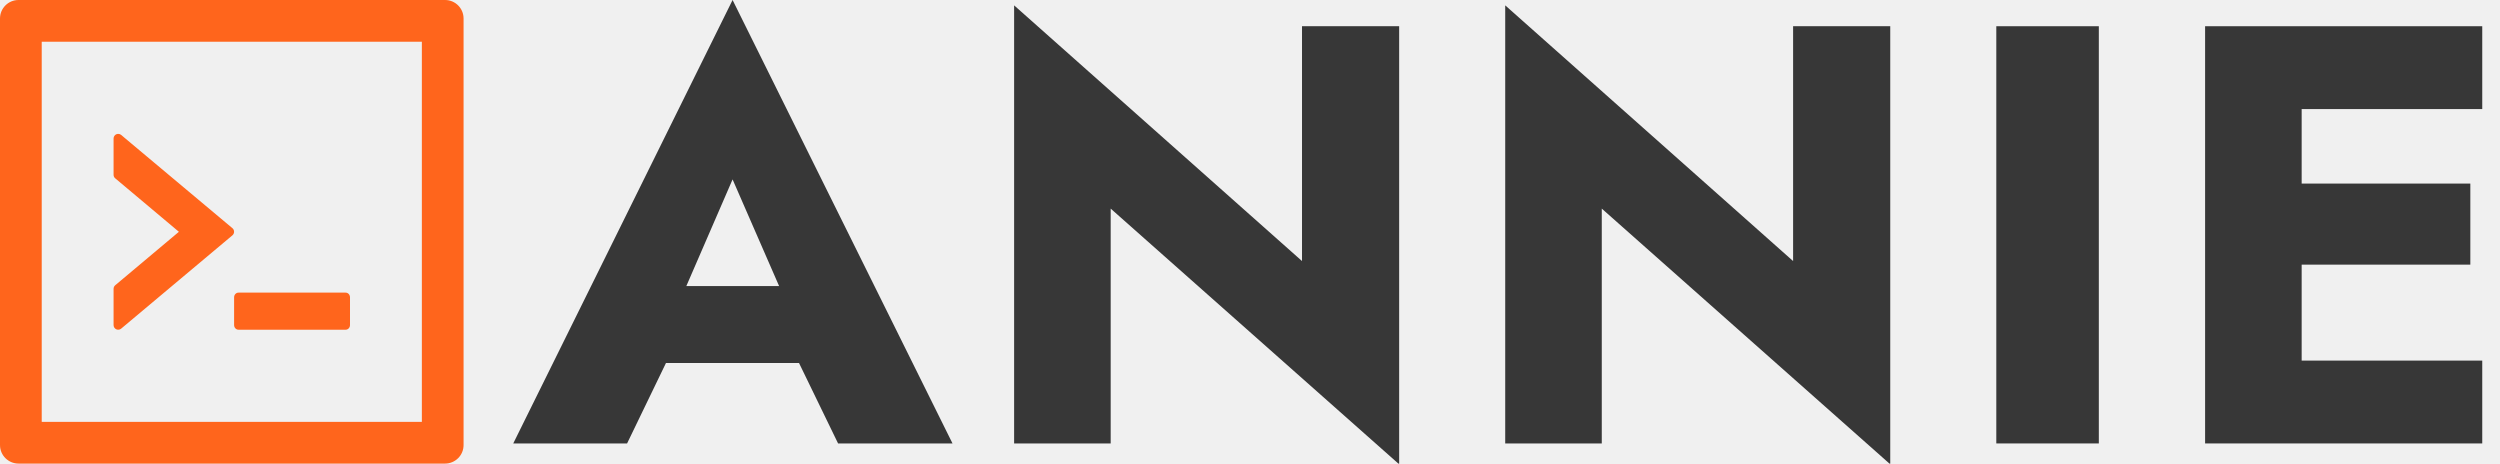
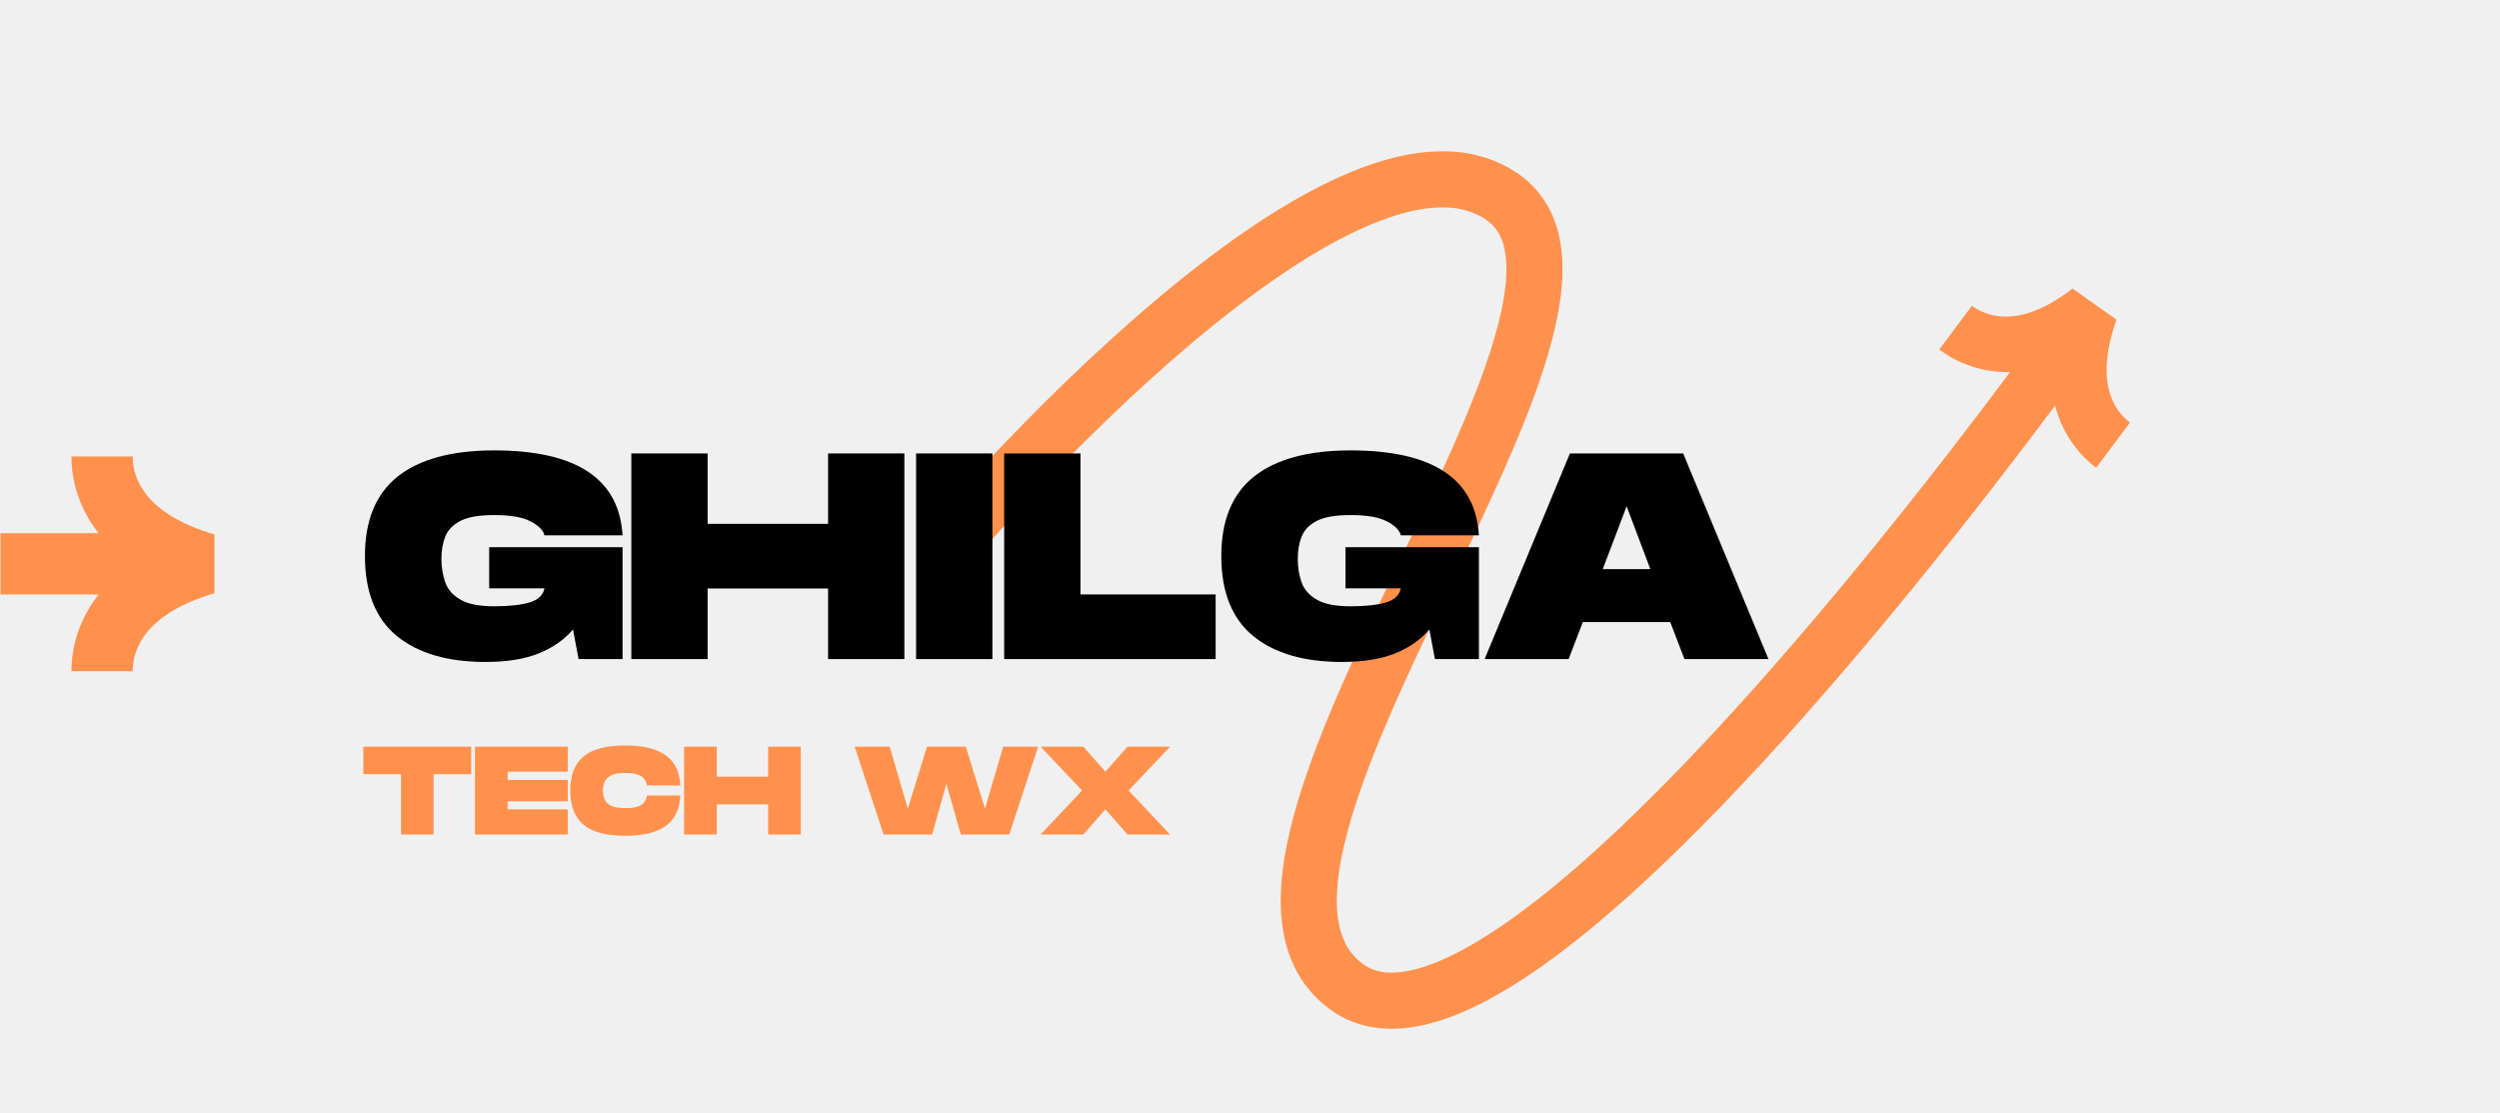
- <svg xmlns="http://www.w3.org/2000/svg" width="151" height="28" viewBox="0 0 151 28" fill="none">
-   <g clip-path="url(#clip0_1_2)">
-     <path d="M37.66 21.924H50.98L50.584 17.28H38.092L37.66 21.924ZM44.248 10.836L47.812 19.008L47.596 20.556L50.62 26.784H57.532L44.248 0L31 26.784H37.876L41.008 20.304L40.72 18.972L44.248 10.836Z" fill="#373737" />
-     <path d="M78.641 1.584V15.768L61.253 0.324V26.784H67.085V12.6L84.509 28.044V1.584H78.641Z" fill="#373737" />
-     <path d="M108.303 1.584V15.768L90.915 0.324V26.784H96.747V12.6L114.171 28.044V1.584H108.303Z" fill="#373737" />
-     <path d="M120.577 1.584V26.784H126.769V1.584H120.577Z" fill="#373737" />
-     <path d="M137.22 26.784H149.928V21.78H137.22V26.784ZM137.22 6.588H149.928V1.584H137.22V6.588ZM137.22 15.984H149.208V11.088H137.22V15.984ZM133.188 1.584V26.784H139.02V1.584H133.188Z" fill="#373737" />
-     <path d="M14.14 19.635C14.14 19.789 14.259 19.915 14.402 19.915H20.878C21.021 19.915 21.14 19.789 21.14 19.635V17.955C21.14 17.801 21.021 17.675 20.878 17.675H14.402C14.259 17.675 14.14 17.801 14.14 17.955V19.635ZM7.319 19.849L14.039 14.213C14.171 14.101 14.171 13.895 14.039 13.783L7.319 8.152C7.278 8.117 7.228 8.095 7.176 8.088C7.123 8.081 7.069 8.089 7.021 8.111C6.973 8.134 6.932 8.17 6.903 8.215C6.875 8.26 6.86 8.312 6.86 8.365V10.559C6.86 10.643 6.895 10.72 6.962 10.773L10.805 14L6.962 17.227C6.93 17.253 6.905 17.286 6.887 17.323C6.87 17.36 6.861 17.4 6.86 17.441V19.635C6.86 19.873 7.136 20.003 7.319 19.849ZM26.88 0H1.12C0.5 0 0 0.5 0 1.12V26.88C0 27.5 0.5 28 1.12 28H26.88C27.5 28 28 27.5 28 26.88V1.12C28 0.5 27.5 0 26.88 0ZM25.48 25.48H2.52V2.52H25.48V25.48Z" fill="#FF651C" />
-   </g>
+ <svg xmlns="http://www.w3.org/2000/svg" width="290" zoomAndPan="magnify" viewBox="0 0 217.5 96.75" height="129" preserveAspectRatio="xMidYMid meet" version="1.0">
  <defs>
-     <clipPath id="clip0_1_2">
-       <rect width="151" height="28" fill="white" />
+     <g />
+     <clipPath id="94a41c3fae">
+       <path d="M 82 13 L 186 13 L 186 90 L 82 90 Z M 82 13 " clip-rule="nonzero" />
+     </clipPath>
+     <clipPath id="26300ed73a">
+       <path d="M 77.223 24.297 L 177.551 -0.02 L 194.996 71.953 L 94.668 96.27 Z M 77.223 24.297 " clip-rule="nonzero" />
+     </clipPath>
+     <clipPath id="e5d4d7929f">
+       <path d="M 77.223 24.297 L 177.551 -0.02 L 194.996 71.953 L 94.668 96.27 Z M 77.223 24.297 " clip-rule="nonzero" />
+     </clipPath>
+     <clipPath id="33a1c2c76e">
+       <path d="M 0.031 39.715 L 18.734 39.715 L 18.734 58.414 L 0.031 58.414 Z M 0.031 39.715 " clip-rule="nonzero" />
    </clipPath>
  </defs>
+   <g clip-path="url(#94a41c3fae)">
+     <g clip-path="url(#26300ed73a)">
+       <g clip-path="url(#e5d4d7929f)">
+         <path fill="#ff914d" d="M 183.574 34.012 C 183.949 35.434 184.734 36.281 185.383 36.758 C 184.406 38.078 183.426 39.391 182.441 40.699 C 181.367 39.895 179.621 38.18 178.859 35.293 C 177.051 37.715 175.219 40.117 173.367 42.508 C 171.25 45.234 169.105 47.938 166.926 50.621 C 164.746 53.301 162.535 55.957 160.281 58.582 C 158.027 61.207 155.73 63.801 153.383 66.352 C 151.027 68.902 148.621 71.406 146.129 73.848 C 143.637 76.285 141.059 78.656 138.328 80.898 C 135.594 83.129 132.727 85.262 129.461 87.016 C 127.824 87.879 126.078 88.652 124.105 89.133 C 123.117 89.363 122.066 89.516 120.953 89.5 C 120.398 89.496 119.828 89.434 119.254 89.332 C 118.68 89.219 118.105 89.051 117.547 88.824 C 116.992 88.59 116.457 88.301 115.961 87.965 C 115.516 87.617 115.059 87.301 114.66 86.883 C 114.238 86.5 113.887 86.043 113.531 85.594 C 113.375 85.355 113.219 85.113 113.066 84.875 C 112.988 84.754 112.922 84.629 112.859 84.504 L 112.668 84.125 C 112.18 83.117 111.852 82.055 111.688 81.027 L 111.617 80.637 L 111.578 80.254 C 111.551 80 111.52 79.742 111.5 79.492 C 111.488 78.992 111.449 78.484 111.473 78 C 111.516 76.035 111.82 74.18 112.238 72.395 C 112.656 70.613 113.184 68.895 113.766 67.211 C 114.934 63.852 116.312 60.633 117.742 57.469 C 119.176 54.301 120.676 51.191 122.156 48.098 C 123.641 45.004 125.109 41.922 126.477 38.828 C 127.836 35.734 129.117 32.617 130.039 29.5 C 130.496 27.945 130.855 26.391 131.027 24.895 L 131.098 24.062 L 131.102 23.797 C 131.105 23.617 131.113 23.438 131.113 23.262 L 131.09 22.746 C 131.043 22.074 130.93 21.449 130.738 20.918 C 130.535 20.395 130.266 19.969 129.914 19.605 C 129.824 19.52 129.746 19.418 129.633 19.344 L 129.48 19.223 C 129.426 19.184 129.383 19.137 129.312 19.098 C 129.184 19.02 129.055 18.941 128.93 18.855 L 128.523 18.652 C 127.977 18.398 127.383 18.227 126.746 18.125 C 126.109 18.023 125.426 18.027 124.727 18.078 C 123.32 18.184 121.84 18.582 120.375 19.109 C 118.91 19.656 117.457 20.348 116.027 21.121 C 113.172 22.684 110.422 24.578 107.762 26.605 C 105.098 28.641 102.527 30.82 100.02 33.09 C 97.516 35.363 95.078 37.719 92.699 40.141 C 91.512 41.348 90.34 42.574 89.18 43.812 C 88.602 44.434 88.031 45.059 87.461 45.684 C 86.898 46.309 86.324 46.949 85.793 47.562 L 82.09 44.383 C 82.688 43.695 83.258 43.059 83.844 42.41 C 84.43 41.762 85.02 41.121 85.613 40.484 C 86.797 39.215 88 37.957 89.219 36.719 C 91.656 34.238 94.16 31.82 96.746 29.477 C 99.328 27.133 102 24.867 104.797 22.727 C 107.598 20.594 110.52 18.574 113.691 16.836 C 115.281 15.973 116.934 15.184 118.688 14.531 C 120.453 13.895 122.316 13.371 124.34 13.211 C 125.352 13.141 126.395 13.133 127.457 13.297 C 128.52 13.461 129.59 13.766 130.598 14.234 C 130.848 14.359 131.098 14.48 131.34 14.613 L 132.047 15.059 C 132.164 15.125 132.281 15.223 132.402 15.312 L 132.75 15.59 C 132.988 15.766 133.199 15.988 133.414 16.203 C 134.262 17.066 134.906 18.137 135.312 19.219 C 135.707 20.305 135.887 21.387 135.961 22.426 L 135.992 23.199 C 135.996 23.453 135.984 23.699 135.98 23.953 L 135.969 24.328 L 135.941 24.691 L 135.879 25.422 C 135.656 27.34 135.23 29.141 134.719 30.879 C 133.688 34.352 132.344 37.602 130.941 40.797 C 129.531 43.984 128.043 47.105 126.559 50.207 C 125.074 53.305 123.59 56.387 122.188 59.48 C 120.789 62.57 119.465 65.68 118.379 68.809 C 117.836 70.371 117.359 71.941 116.992 73.504 C 116.621 75.062 116.383 76.617 116.355 78.09 C 116.332 78.461 116.367 78.812 116.371 79.172 C 116.383 79.348 116.406 79.516 116.422 79.688 L 116.449 79.945 L 116.496 80.191 C 116.598 80.859 116.801 81.453 117.055 81.988 L 117.152 82.184 C 117.184 82.254 117.215 82.32 117.258 82.375 C 117.34 82.496 117.418 82.617 117.492 82.738 C 117.676 82.957 117.84 83.191 118.059 83.383 C 118.25 83.598 118.512 83.758 118.734 83.949 C 118.949 84.094 119.176 84.211 119.41 84.316 C 119.648 84.41 119.902 84.484 120.168 84.539 C 120.441 84.586 120.727 84.617 121.027 84.621 C 121.633 84.629 122.297 84.543 122.98 84.383 C 124.352 84.055 125.781 83.445 127.172 82.703 C 129.969 81.207 132.656 79.234 135.234 77.125 C 137.812 75.004 140.297 72.723 142.715 70.355 C 145.137 67.992 147.488 65.543 149.793 63.043 C 152.098 60.543 154.359 57.992 156.578 55.402 C 158.801 52.816 160.984 50.195 163.137 47.543 C 165.293 44.891 167.414 42.215 169.512 39.516 C 171.344 37.148 173.16 34.77 174.949 32.371 C 171.973 32.441 169.855 31.211 168.785 30.406 C 169.738 29.141 170.684 27.875 171.625 26.602 C 172.27 27.078 173.305 27.59 174.762 27.543 C 176.211 27.496 178.102 26.879 180.379 25.105 L 184.207 27.805 C 183.23 30.609 183.199 32.586 183.574 34.012 Z M 183.574 34.012 " fill-opacity="1" fill-rule="nonzero" />
+       </g>
+     </g>
+   </g>
+   <g clip-path="url(#33a1c2c76e)">
+     <path fill="#ff914d" d="M 18.668 46.496 L 18.668 51.613 C 12.473 53.426 11.547 56.641 11.547 58.395 L 6.215 58.395 C 6.215 56.93 6.555 54.277 8.59 51.719 L 0.039 51.719 L 0.039 46.391 L 8.59 46.391 C 6.555 43.832 6.215 41.18 6.215 39.715 L 11.547 39.715 C 11.547 41.469 12.473 44.684 18.668 46.496 Z M 18.668 46.496 " fill-opacity="1" fill-rule="nonzero" />
+   </g>
+   <g fill="#000000" fill-opacity="1">
+     <g transform="translate(31.51238, 57.3406)">
+       <g>
+         <path d="M 10.734 0.25 C 7.441 0.25 4.867 -0.504 3.016 -2.016 C 1.172 -3.535 0.25 -5.852 0.25 -8.969 C 0.25 -12.07 1.203 -14.379 3.109 -15.891 C 5.023 -17.398 7.82 -18.156 11.5 -18.156 C 18.656 -18.156 22.379 -15.691 22.672 -10.766 L 15.875 -10.766 C 15.758 -11.223 15.352 -11.629 14.656 -11.984 C 13.969 -12.348 12.914 -12.531 11.5 -12.531 C 10.188 -12.531 9.203 -12.359 8.547 -12.016 C 7.891 -11.672 7.453 -11.211 7.234 -10.641 C 7.016 -10.078 6.906 -9.438 6.906 -8.719 C 6.906 -8 7.016 -7.32 7.234 -6.688 C 7.453 -6.062 7.895 -5.555 8.562 -5.172 C 9.227 -4.785 10.207 -4.594 11.5 -4.594 C 12.781 -4.594 13.801 -4.703 14.562 -4.922 C 15.32 -5.148 15.758 -5.562 15.875 -6.156 L 11.062 -6.156 L 11.062 -9.734 L 22.672 -9.734 L 22.672 0 L 18.844 0 L 18.359 -2.578 C 17.609 -1.691 16.617 -1 15.391 -0.5 C 14.16 0 12.609 0.25 10.734 0.25 Z M 10.734 0.25 " />
+       </g>
+     </g>
+   </g>
+   <g fill="#000000" fill-opacity="1">
+     <g transform="translate(54.43181, 57.3406)">
+       <g>
+         <path d="M 0.516 0 L 0.516 -17.891 L 7.156 -17.891 L 7.156 -11.766 L 17.641 -11.766 L 17.641 -17.891 L 24.281 -17.891 L 24.281 0 L 17.641 0 L 17.641 -6.141 L 7.156 -6.141 L 7.156 0 Z M 0.516 0 " />
+       </g>
+     </g>
+   </g>
+   <g fill="#000000" fill-opacity="1">
+     <g transform="translate(79.2165, 57.3406)">
+       <g>
+         <path d="M 0.516 0 L 0.516 -17.891 L 7.156 -17.891 L 7.156 0 Z M 0.516 0 " />
+       </g>
+     </g>
+   </g>
+   <g fill="#000000" fill-opacity="1">
+     <g transform="translate(86.88187, 57.3406)">
+       <g>
+         <path d="M 0.516 0 L 0.516 -17.891 L 7.156 -17.891 L 7.156 -5.625 L 18.922 -5.625 L 18.922 0 Z M 0.516 0 " />
+       </g>
+     </g>
+   </g>
+   <g fill="#000000" fill-opacity="1">
+     <g transform="translate(106.0453, 57.3406)">
+       <g>
+         <path d="M 10.734 0.25 C 7.441 0.25 4.867 -0.504 3.016 -2.016 C 1.172 -3.535 0.25 -5.852 0.25 -8.969 C 0.25 -12.07 1.203 -14.379 3.109 -15.891 C 5.023 -17.398 7.82 -18.156 11.5 -18.156 C 18.656 -18.156 22.379 -15.691 22.672 -10.766 L 15.875 -10.766 C 15.758 -11.223 15.352 -11.629 14.656 -11.984 C 13.969 -12.348 12.914 -12.531 11.5 -12.531 C 10.188 -12.531 9.203 -12.359 8.547 -12.016 C 7.891 -11.672 7.453 -11.211 7.234 -10.641 C 7.016 -10.078 6.906 -9.438 6.906 -8.719 C 6.906 -8 7.016 -7.32 7.234 -6.688 C 7.453 -6.062 7.895 -5.555 8.562 -5.172 C 9.227 -4.785 10.207 -4.594 11.5 -4.594 C 12.781 -4.594 13.801 -4.703 14.562 -4.922 C 15.32 -5.148 15.758 -5.562 15.875 -6.156 L 11.062 -6.156 L 11.062 -9.734 L 22.672 -9.734 L 22.672 0 L 18.844 0 L 18.359 -2.578 C 17.609 -1.691 16.617 -1 15.391 -0.5 C 14.16 0 12.609 0.25 10.734 0.25 Z M 10.734 0.25 " />
+       </g>
+     </g>
+   </g>
+   <g fill="#000000" fill-opacity="1">
+     <g transform="translate(128.9647, 57.3406)">
+       <g>
+         <path d="M 0.25 0 L 7.672 -17.891 L 17.531 -17.891 L 24.953 0 L 17.641 0 L 16.406 -3.219 L 8.797 -3.219 L 7.562 0 Z M 10.531 -7.828 L 14.672 -7.828 L 12.609 -13.297 Z M 10.531 -7.828 " />
+       </g>
+     </g>
+   </g>
+   <g fill="#ff914d" fill-opacity="1">
+     <g transform="translate(31.51238, 72.60269)">
+       <g>
+         <path d="M 3.391 0 L 3.391 -5.25 L 0.109 -5.25 L 0.109 -7.641 L 9.5 -7.641 L 9.5 -5.25 L 6.219 -5.25 L 6.219 0 Z M 3.391 0 " />
+       </g>
+     </g>
+   </g>
+   <g fill="#ff914d" fill-opacity="1">
+     <g transform="translate(41.12016, 72.60269)">
+       <g>
+         <path d="M 0.219 0 L 0.219 -7.641 L 8.297 -7.641 L 8.297 -5.469 L 3.062 -5.469 L 3.062 -4.75 L 8.297 -4.75 L 8.297 -2.891 L 3.062 -2.891 L 3.062 -2.188 L 8.297 -2.188 L 8.297 0 Z M 0.219 0 " />
+       </g>
+     </g>
+   </g>
+   <g fill="#ff914d" fill-opacity="1">
+     <g transform="translate(49.52697, 72.60269)">
+       <g>
+         <path d="M 4.922 0.109 C 3.234 0.109 2.008 -0.211 1.25 -0.859 C 0.488 -1.504 0.109 -2.492 0.109 -3.828 C 0.109 -5.16 0.488 -6.145 1.25 -6.781 C 2.008 -7.426 3.234 -7.75 4.922 -7.75 C 6.441 -7.75 7.598 -7.469 8.391 -6.906 C 9.191 -6.352 9.625 -5.473 9.688 -4.266 L 6.781 -4.266 C 6.727 -4.629 6.555 -4.898 6.266 -5.078 C 5.973 -5.266 5.523 -5.359 4.922 -5.359 C 4.359 -5.359 3.938 -5.285 3.656 -5.141 C 3.375 -4.992 3.188 -4.805 3.094 -4.578 C 3 -4.348 2.953 -4.098 2.953 -3.828 C 2.953 -3.555 3 -3.301 3.094 -3.062 C 3.188 -2.832 3.375 -2.645 3.656 -2.5 C 3.938 -2.363 4.359 -2.297 4.922 -2.297 C 5.523 -2.297 5.973 -2.383 6.266 -2.562 C 6.555 -2.75 6.727 -3.023 6.781 -3.391 L 9.688 -3.391 C 9.625 -2.18 9.195 -1.297 8.406 -0.734 C 7.613 -0.172 6.453 0.109 4.922 0.109 Z M 4.922 0.109 " />
+       </g>
+     </g>
+   </g>
+   <g fill="#ff914d" fill-opacity="1">
+     <g transform="translate(59.32036, 72.60269)">
+       <g>
+         <path d="M 0.219 0 L 0.219 -7.641 L 3.062 -7.641 L 3.062 -5.031 L 7.531 -5.031 L 7.531 -7.641 L 10.375 -7.641 L 10.375 0 L 7.531 0 L 7.531 -2.625 L 3.062 -2.625 L 3.062 0 Z M 0.219 0 " />
+       </g>
+     </g>
+   </g>
+   <g fill="#ff914d" fill-opacity="1">
+     <g transform="translate(69.91075, 72.60269)">
+       <g />
+     </g>
+   </g>
+   <g fill="#ff914d" fill-opacity="1">
+     <g transform="translate(74.27793, 72.60269)">
+       <g>
+         <path d="M 2.625 0 L 0.109 -7.641 L 3.156 -7.641 L 4.734 -2.25 L 6.406 -7.641 L 9.781 -7.641 L 11.453 -2.25 L 13.031 -7.641 L 16.078 -7.641 L 13.562 0 L 9.344 0 L 8.094 -4.406 L 6.844 0 Z M 2.625 0 " />
+       </g>
+     </g>
+   </g>
+   <g fill="#ff914d" fill-opacity="1">
+     <g transform="translate(90.45831, 72.60269)">
+       <g>
+         <path d="M 0.109 0 L 3.719 -3.828 L 0.109 -7.641 L 3.828 -7.641 L 5.75 -5.469 L 7.672 -7.641 L 11.375 -7.641 L 7.766 -3.828 L 11.375 0 L 7.672 0 L 5.75 -2.188 L 3.828 0 Z M 0.109 0 " />
+       </g>
+     </g>
+   </g>
</svg>
